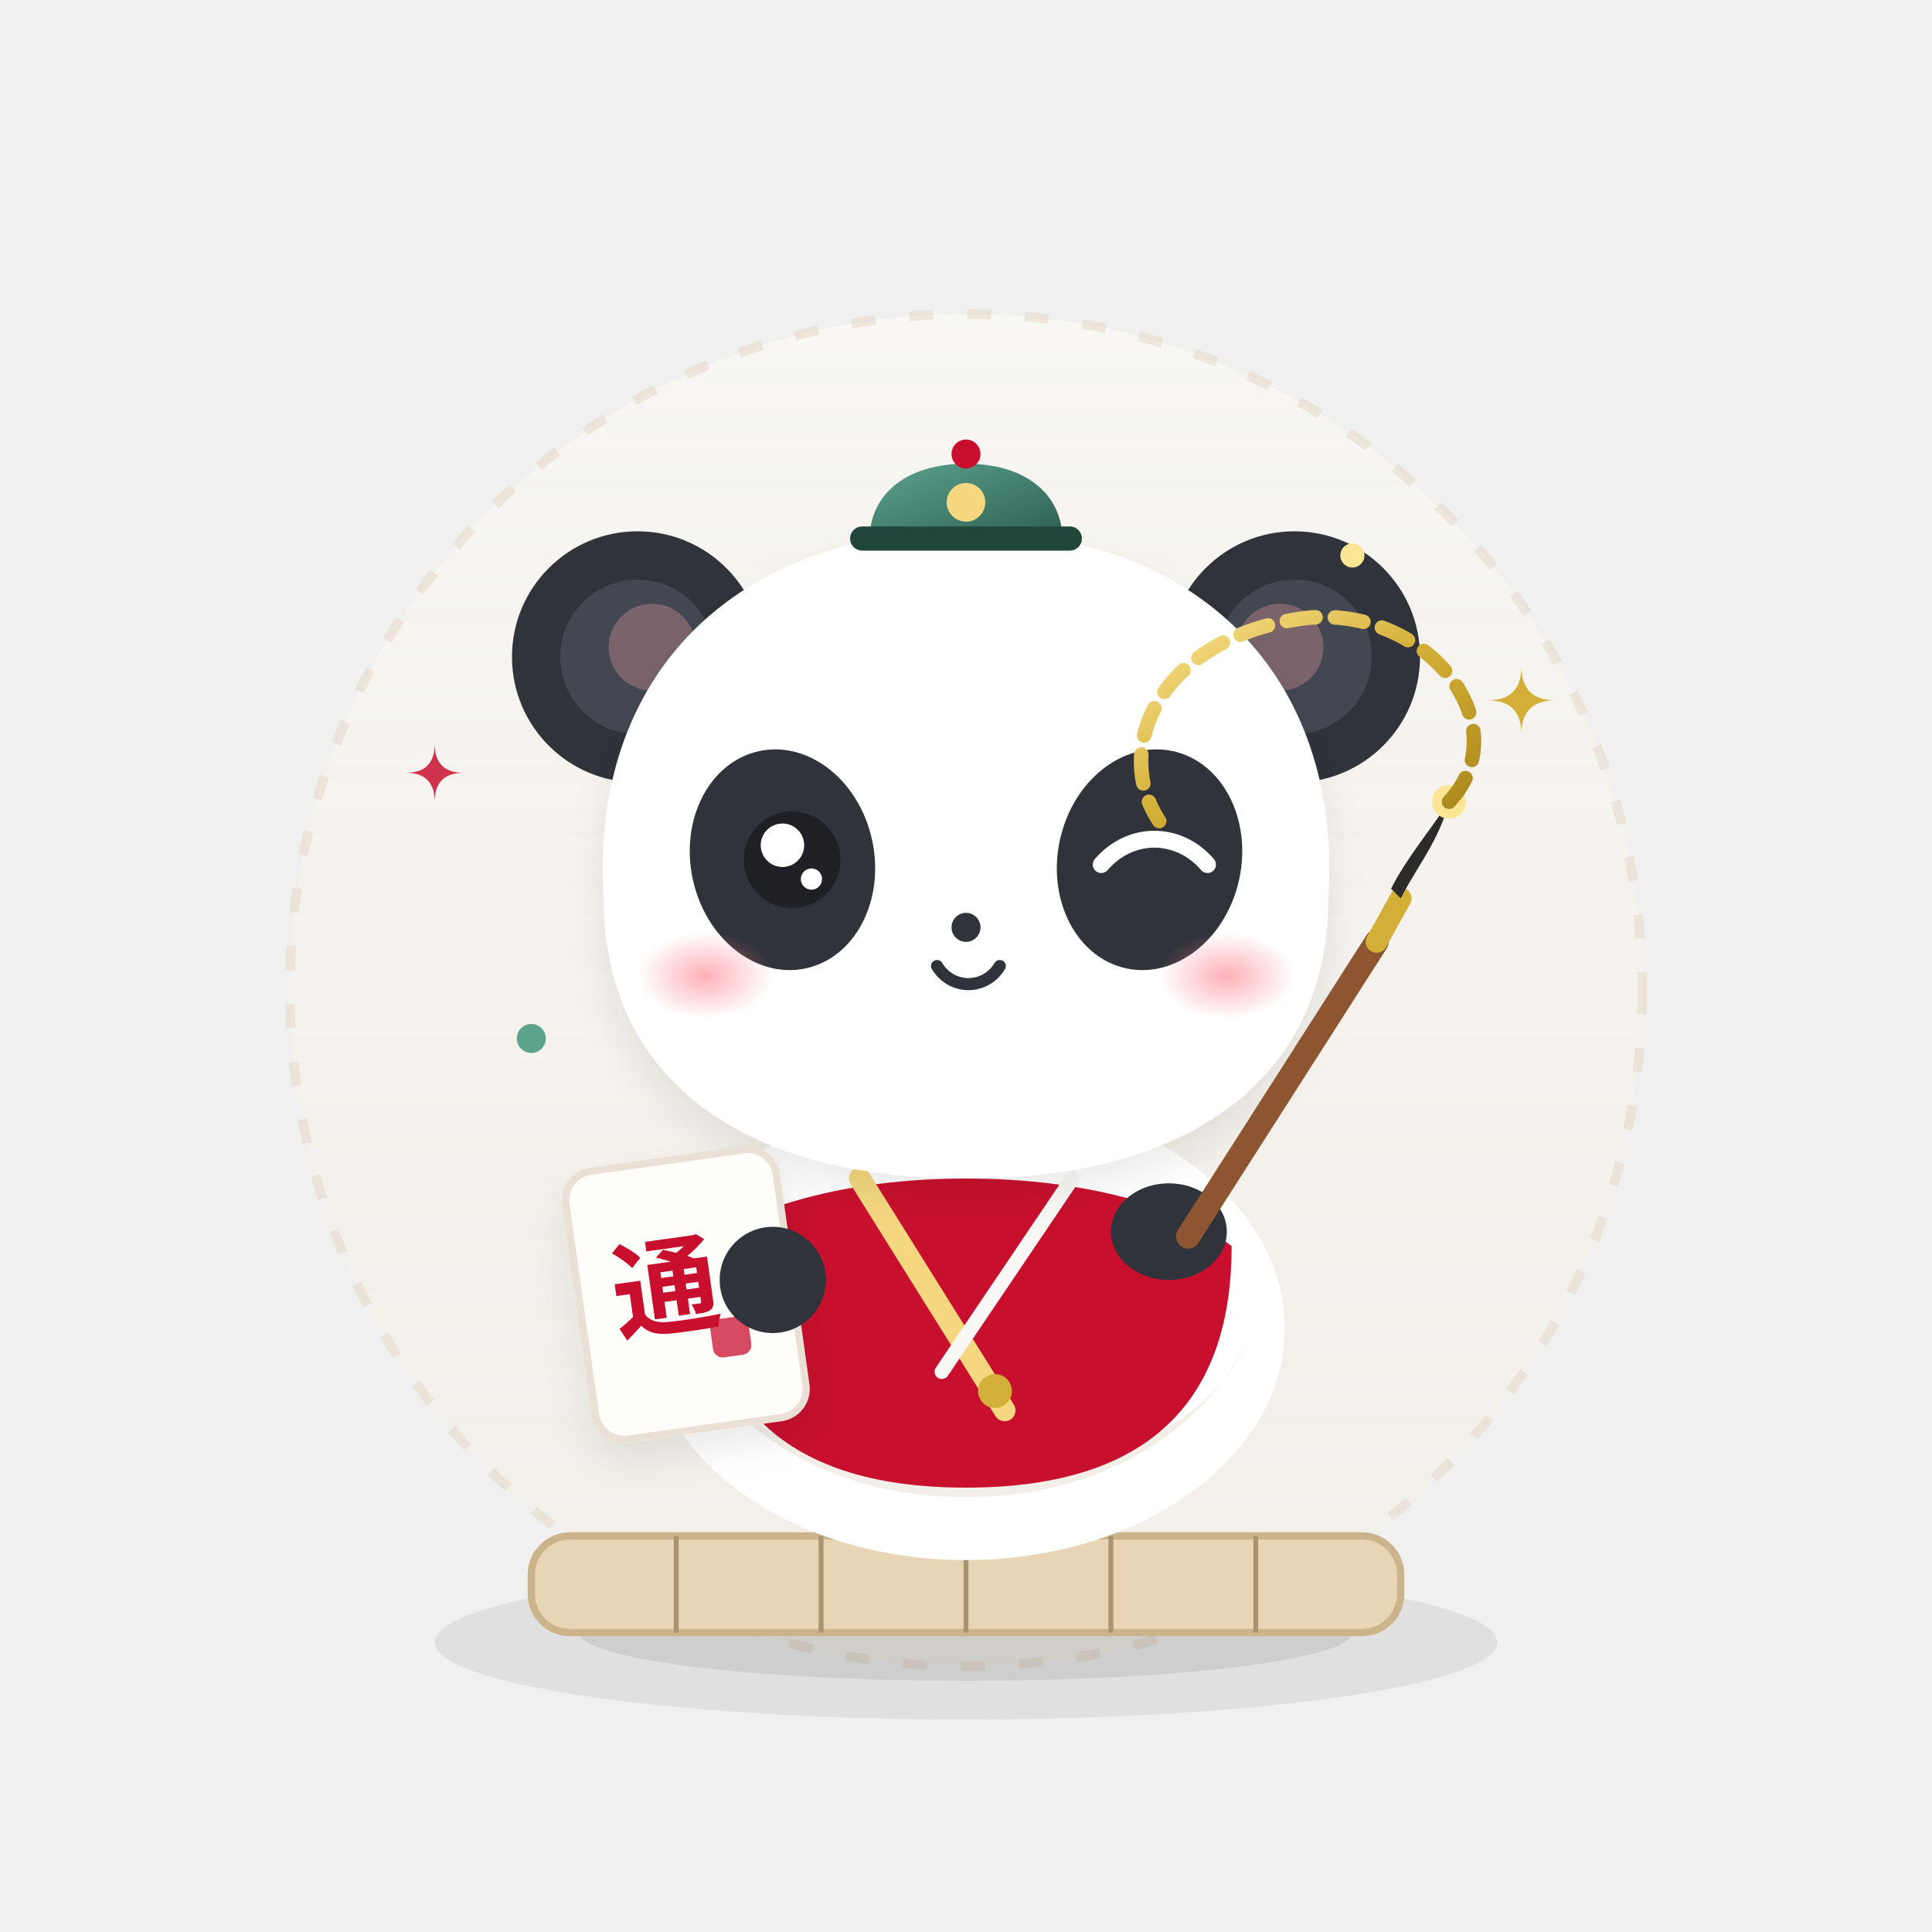
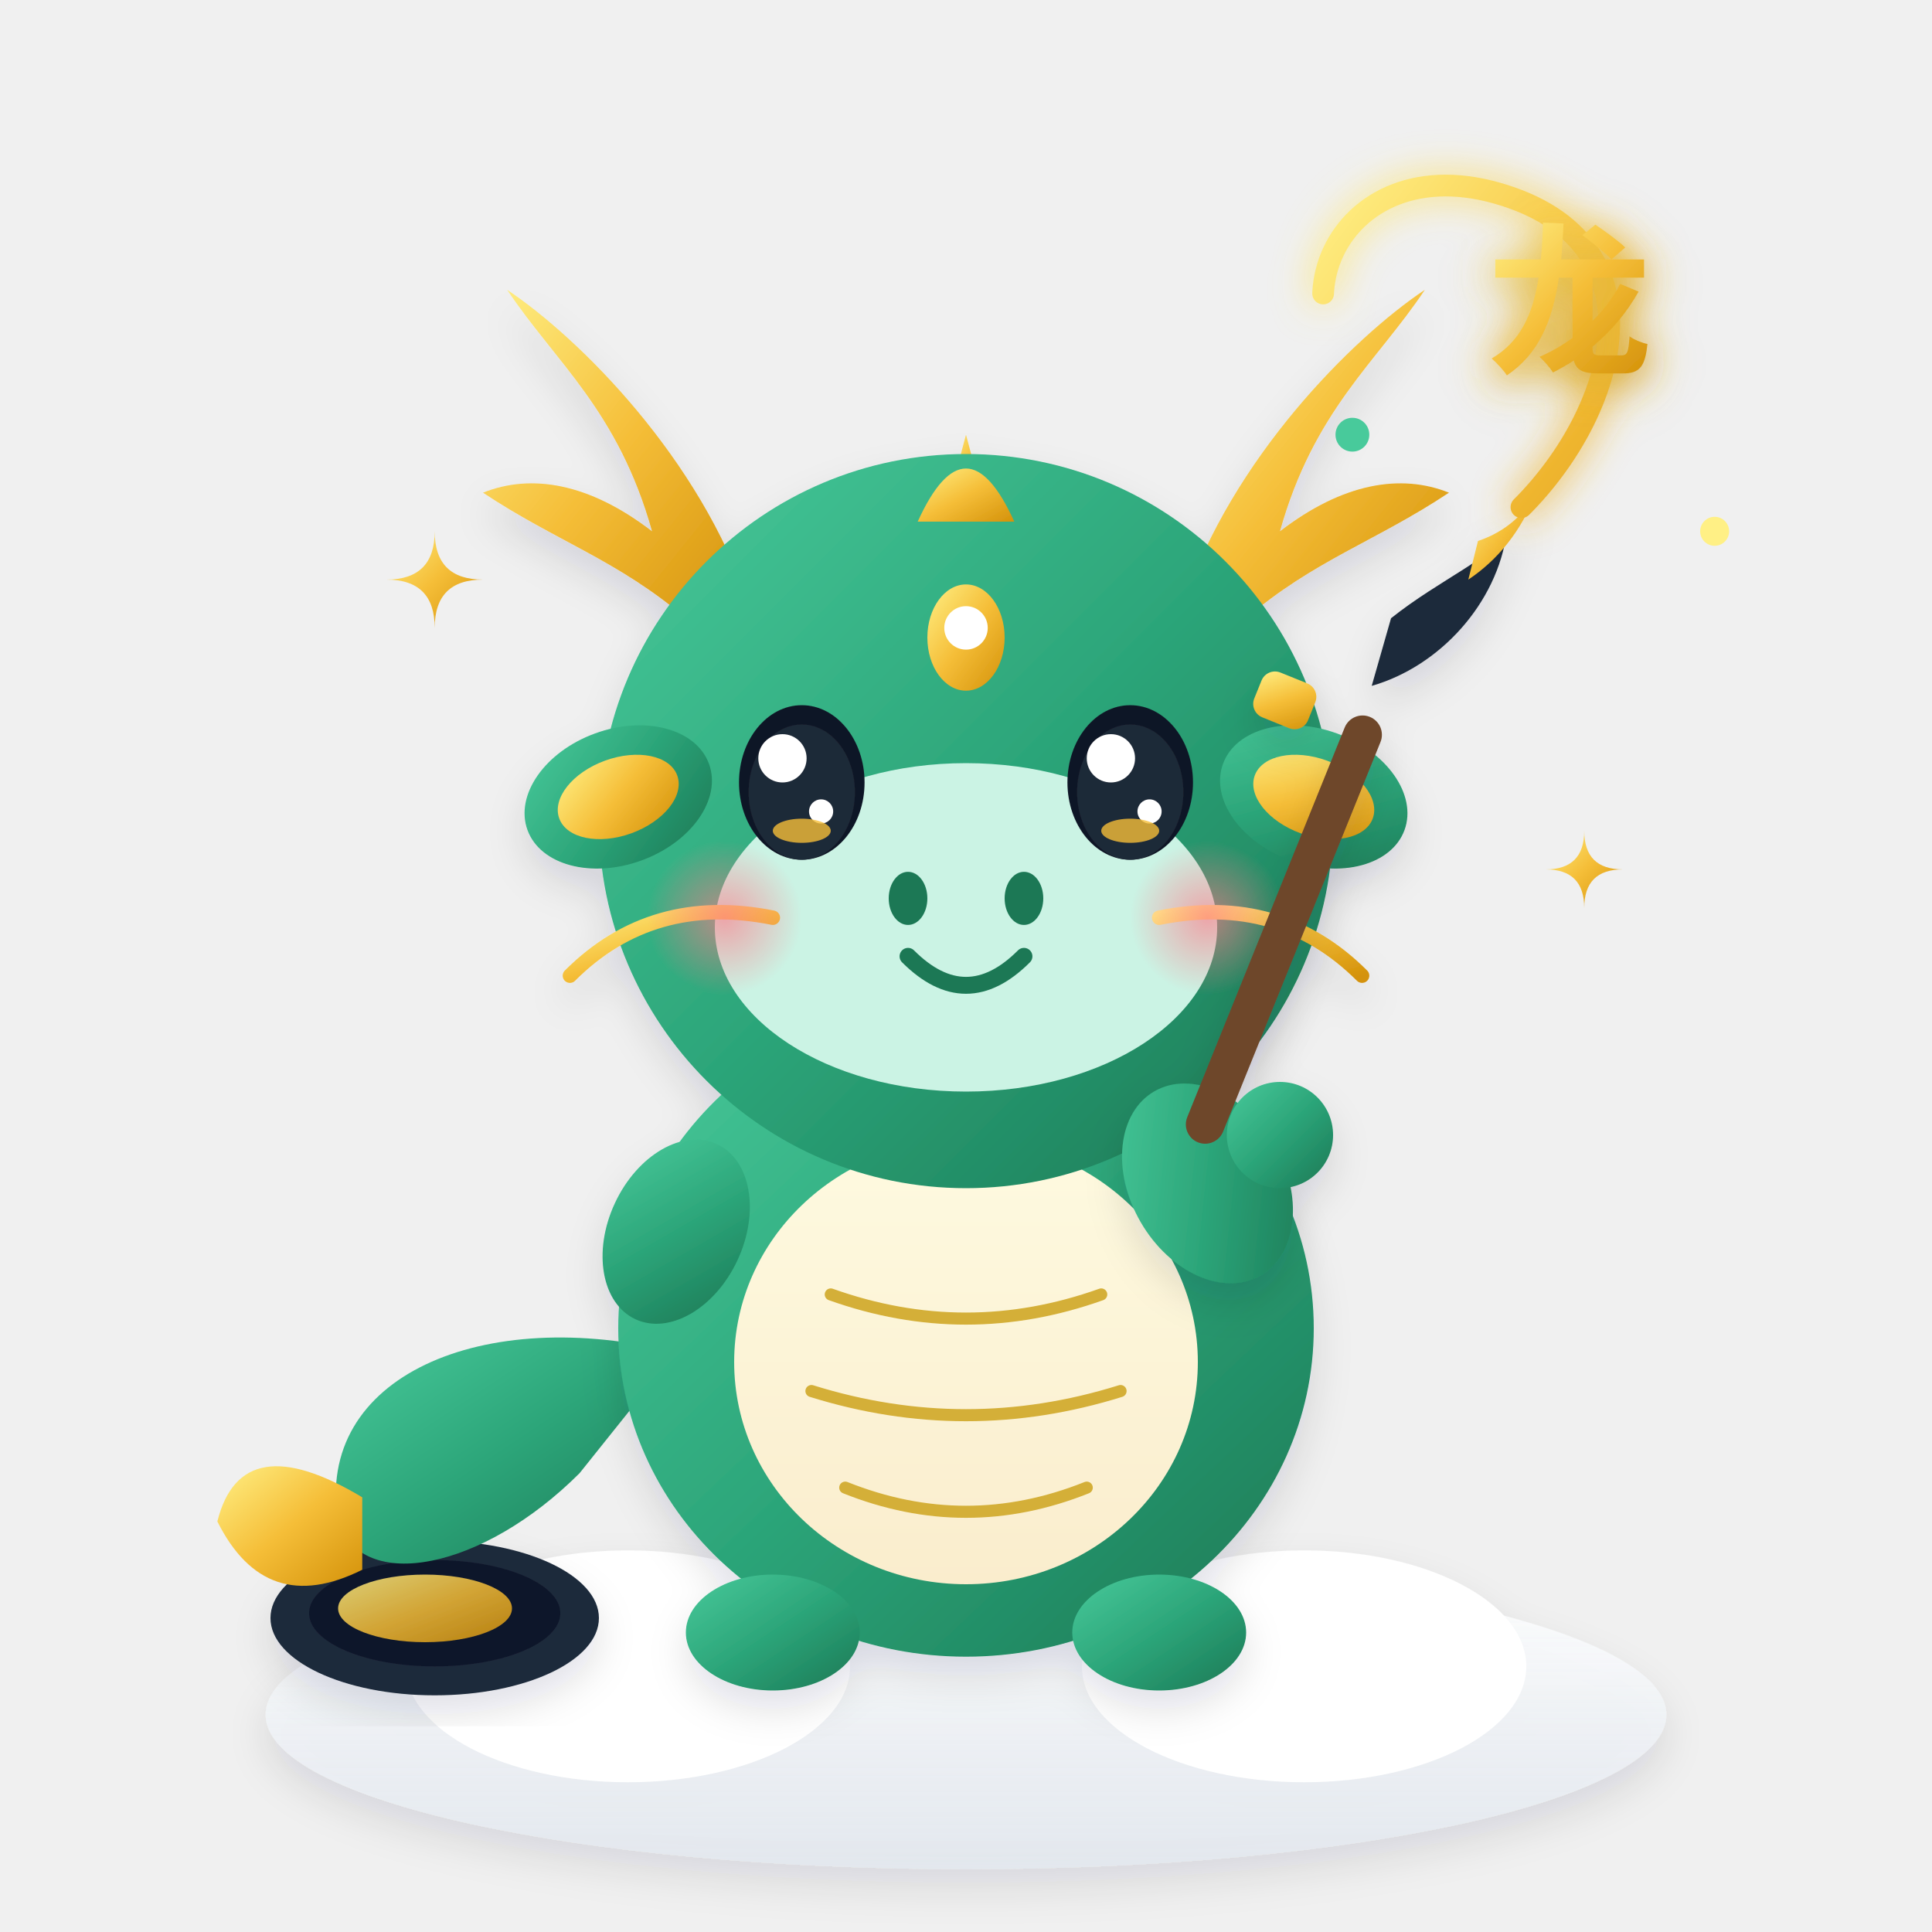
<svg xmlns="http://www.w3.org/2000/svg" viewBox="0 0 400 400" width="100%" height="100%">
  <defs>
-     <linearGradient id="brushCloudGrad" x1="0%" y1="0%" x2="0%" y2="100%">
-       <stop offset="0%" stop-color="#fffbf5" stop-opacity="0.95" />
-       <stop offset="100%" stop-color="#f5ede0" stop-opacity="0.75" />
+     <linearGradient id="brushJadeGrad" x1="0%" y1="0%" x2="100%" y2="100%">
+       <stop offset="0%" stop-color="#48ca9b" />
+       <stop offset="50%" stop-color="#2ca579" />
+       <stop offset="100%" stop-color="#1b7855" />
    </linearGradient>
    <linearGradient id="brushGoldGrad" x1="0%" y1="0%" x2="100%" y2="100%">
-       <stop offset="0%" stop-color="#fce594" />
-       <stop offset="50%" stop-color="#d4af37" />
-       <stop offset="100%" stop-color="#a8851b" />
+       <stop offset="0%" stop-color="#fff085" />
+       <stop offset="50%" stop-color="#f5be38" />
+       <stop offset="100%" stop-color="#d4920a" />
    </linearGradient>
-     <linearGradient id="brushJadeGrad" x1="0%" y1="0%" x2="100%" y2="100%">
-       <stop offset="0%" stop-color="#5ca38e" />
-       <stop offset="100%" stop-color="#2d5e51" />
+     <linearGradient id="brushBellyGrad" x1="0%" y1="0%" x2="0%" y2="100%">
+       <stop offset="0%" stop-color="#fefae0" />
+       <stop offset="100%" stop-color="#faedcd" />
+     </linearGradient>
+     <linearGradient id="brushCloudGrad" x1="0%" y1="0%" x2="0%" y2="100%">
+       <stop offset="0%" stop-color="#ffffff" stop-opacity="0.95" />
+       <stop offset="100%" stop-color="#e2e8f0" stop-opacity="0.8" />
    </linearGradient>
    <radialGradient id="brushBlush" cx="50%" cy="50%" r="50%">
-       <stop offset="0%" stop-color="#ff7b89" stop-opacity="0.6" />
+       <stop offset="0%" stop-color="#ff7b89" stop-opacity="0.65" />
      <stop offset="100%" stop-color="#ff7b89" stop-opacity="0" />
    </radialGradient>
+     <filter id="goldInkGlow" x="-30%" y="-30%" width="160%" height="160%">
+       <feGaussianBlur stdDeviation="4" result="blur" />
+       <feMerge>
+         <feMergeNode in="blur" />
+         <feMergeNode in="SourceGraphic" />
+       </feMerge>
+     </filter>
    <filter id="softShadow" x="-20%" y="-20%" width="140%" height="140%">
-       <feDropShadow dx="0" dy="4" stdDeviation="4" flood-color="#2b2b2b" flood-opacity="0.08" />
+       <feDropShadow dx="0" dy="4" stdDeviation="4" flood-color="#0f172a" flood-opacity="0.12" />
    </filter>
  </defs>
  <style>
    .brush-sway {
-       animation: brushSway 3.2s ease-in-out infinite;
-       transform-origin: 260px 220px;
+       animation: brushSwayMotion 3.2s ease-in-out infinite;
+       transform-origin: 240px 240px;
    }
-     .panda-nod {
-       animation: pandaNod 3.2s ease-in-out infinite;
+     .dragon-nod {
+       animation: dragonNodMotion 3.6s ease-in-out infinite;
      transform-origin: 200px 290px;
    }
-     .ink-trail {
+     .tail-wag {
+       animation: tailSwayMotion 3s ease-in-out infinite;
+       transform-origin: 130px 290px;
+     }
+     .ink-shimmer {
      animation: inkFloat 3s ease-in-out infinite alternate;
    }
    .magic-sparkle {
-       animation: twinkle 2.4s ease-in-out infinite alternate;
+       animation: sparkleAnim 2.4s ease-in-out infinite alternate;
    }

-     @keyframes brushSway {
+     @keyframes brushSwayMotion {
      0%, 100% {
        transform: rotate(0deg);
      }
      50% {
-         transform: rotate(6deg) translateY(-3px);
+         transform: rotate(8deg) translateY(-4px);
      }
    }
- 
-     @keyframes pandaNod {
+     @keyframes dragonNodMotion {
      0%, 100% {
-         transform: translateY(0) rotate(0deg);
+         transform: translateY(0);
      }
      50% {
-         transform: translateY(-5px) rotate(0.8deg);
+         transform: translateY(-5px);
      }
    }
- 
+     @keyframes tailSwayMotion {
+       0%, 100% {
+         transform: rotate(0deg);
+       }
+       50% {
+         transform: rotate(-6deg);
+       }
+     }
    @keyframes inkFloat {
      0% {
-         stroke-dashoffset: 0;
-         opacity: 0.7;
+         opacity: 0.85;
+         transform: translateY(0) scale(1);
      }
      100% {
-         stroke-dashoffset: 14;
-         opacity: 0.95;
+         opacity: 1;
+         transform: translateY(-5px) scale(1.04);
      }
    }
- 
-     @keyframes twinkle {
-       0% { opacity: 0.3; transform: scale(0.8) rotate(0deg); }
-       100% { opacity: 1; transform: scale(1.2) rotate(25deg); }
+     @keyframes sparkleAnim {
+       0% {
+         opacity: 0.3;
+         transform: scale(0.85);
+       }
+       100% {
+         opacity: 1;
+         transform: scale(1.2);
+       }
    }
  </style>
-   <circle cx="200" cy="205" r="140" fill="url(#brushCloudGrad)" opacity="0.6" />
-   <circle cx="200" cy="205" r="140" fill="none" stroke="#e6dbcc" stroke-width="2" stroke-dasharray="5 7" opacity="0.6" />
-   <ellipse cx="200" cy="340" rx="110" ry="16" fill="#2b2b2b" opacity="0.08" />
-   <ellipse cx="200" cy="338" rx="80" ry="10" fill="#2b2b2b" opacity="0.1" />
-   <rect x="110" y="318" width="180" height="20" rx="8" fill="#e8d5b5" stroke="#cbb38b" stroke-width="1.5" />
-   <line x1="140" y1="318" x2="140" y2="338" stroke="#aa936f" stroke-width="1" />
-   <line x1="170" y1="318" x2="170" y2="338" stroke="#aa936f" stroke-width="1" />
-   <line x1="200" y1="318" x2="200" y2="338" stroke="#aa936f" stroke-width="1" />
-   <line x1="230" y1="318" x2="230" y2="338" stroke="#aa936f" stroke-width="1" />
-   <line x1="260" y1="318" x2="260" y2="338" stroke="#aa936f" stroke-width="1" />
-   <g class="panda-nod">
+   <g filter="url(#softShadow)">
+     <ellipse cx="200" cy="355" rx="145" ry="32" fill="url(#brushCloudGrad)" />
+     <ellipse cx="130" cy="345" rx="46" ry="24" fill="#ffffff" />
+     <ellipse cx="270" cy="345" rx="46" ry="24" fill="#ffffff" />
+   </g>
+   <g filter="url(#softShadow)">
+     <ellipse cx="90" cy="335" rx="34" ry="16" fill="#1e293b" />
+     <ellipse cx="90" cy="334" rx="26" ry="11" fill="#0f172a" />
+     <ellipse cx="88" cy="333" rx="18" ry="7" fill="url(#brushGoldGrad)" opacity="0.85" />
+   </g>
+   <g class="tail-wag">
+     <path d="M 140 280 C 100 270, 65 285, 70 315 C 75 330, 100 325, 120 305 Z" fill="url(#brushJadeGrad)" />
+     <path d="M 75 310 Q 50 295 45 315 Q 55 335 75 325 Z" fill="url(#brushGoldGrad)" />
+   </g>
+   <g class="dragon-nod" filter="url(#softShadow)">
+     <ellipse cx="200" cy="275" rx="72" ry="68" fill="url(#brushJadeGrad)" />
+     <ellipse cx="200" cy="282" rx="48" ry="46" fill="url(#brushBellyGrad)" />
+     <path d="M 172 268 Q 200 278 228 268" fill="none" stroke="#d4af37" stroke-width="2.5" stroke-linecap="round" />
+     <path d="M 168 288 Q 200 298 232 288" fill="none" stroke="#d4af37" stroke-width="2.5" stroke-linecap="round" />
+     <path d="M 175 308 Q 200 318 225 308" fill="none" stroke="#d4af37" stroke-width="2.5" stroke-linecap="round" />
+     <polygon points="196,105 204,105 200,90" fill="url(#brushGoldGrad)" />
+     <polygon points="196,122 204,122 200,108" fill="url(#brushGoldGrad)" />
+     <ellipse cx="160" cy="338" rx="18" ry="12" fill="url(#brushJadeGrad)" />
+     <ellipse cx="240" cy="338" rx="18" ry="12" fill="url(#brushJadeGrad)" />
+     <path d="M 155 125 C 145 95, 120 70, 105 60 C 115 75, 128 85, 135 110 C 122 100, 110 98, 100 102 C 115 112, 128 116, 142 128 Z" fill="url(#brushGoldGrad)" />
+     <path d="M 245 125 C 255 95, 280 70, 295 60 C 285 75, 272 85, 265 110 C 278 100, 290 98, 300 102 C 285 112, 272 116, 258 128 Z" fill="url(#brushGoldGrad)" />
+     <circle cx="200" cy="170" r="76" fill="url(#brushJadeGrad)" />
+     <ellipse cx="128" cy="165" rx="20" ry="14" fill="url(#brushJadeGrad)" transform="rotate(-20 128 165)" />
+     <ellipse cx="128" cy="165" rx="13" ry="8" fill="url(#brushGoldGrad)" transform="rotate(-20 128 165)" />
+     <ellipse cx="272" cy="165" rx="20" ry="14" fill="url(#brushJadeGrad)" transform="rotate(20 272 165)" />
+     <ellipse cx="272" cy="165" rx="13" ry="8" fill="url(#brushGoldGrad)" transform="rotate(20 272 165)" />
+     <ellipse cx="200" cy="132" rx="8" ry="11" fill="url(#brushGoldGrad)" />
+     <circle cx="200" cy="130" r="4.5" fill="#ffffff" />
+     <ellipse cx="200" cy="192" rx="52" ry="34" fill="#cbf3e4" />
+     <ellipse cx="188" cy="186" rx="4" ry="5.5" fill="#1b7855" />
+     <ellipse cx="212" cy="186" rx="4" ry="5.5" fill="#1b7855" />
+     <path d="M 188 198 Q 200 210 212 198" fill="none" stroke="#1b7855" stroke-width="3.5" stroke-linecap="round" />
+     <path d="M 160 190 Q 135 185 118 202" fill="none" stroke="url(#brushGoldGrad)" stroke-width="3" stroke-linecap="round" />
+     <path d="M 240 190 Q 265 185 282 202" fill="none" stroke="url(#brushGoldGrad)" stroke-width="3" stroke-linecap="round" />
+     <circle cx="150" cy="190" r="16" fill="url(#brushBlush)" />
+     <circle cx="250" cy="190" r="16" fill="url(#brushBlush)" />
    <g>
-       <circle cx="132" cy="136" r="26" fill="#31333b" />
-       <circle cx="132" cy="136" r="16" fill="#434752" />
-       <circle cx="135" cy="134" r="9" fill="#fca5a5" opacity="0.3" />
-       <circle cx="268" cy="136" r="26" fill="#31333b" />
-       <circle cx="268" cy="136" r="16" fill="#434752" />
-       <circle cx="265" cy="134" r="9" fill="#fca5a5" opacity="0.3" />
+       <ellipse cx="166" cy="162" rx="13" ry="16" fill="#111827" />
+       <ellipse cx="166" cy="164" rx="11" ry="14" fill="#1f2937" />
+       <circle cx="162" cy="157" r="5" fill="#ffffff" />
+       <circle cx="170" cy="168" r="2.5" fill="#ffffff" />
+       <ellipse cx="166" cy="172" rx="6" ry="2.5" fill="#f5be38" opacity="0.8" />
+       <ellipse cx="234" cy="162" rx="13" ry="16" fill="#111827" />
+       <ellipse cx="234" cy="164" rx="11" ry="14" fill="#1f2937" />
+       <circle cx="230" cy="157" r="5" fill="#ffffff" />
+       <circle cx="238" cy="168" r="2.5" fill="#ffffff" />
+       <ellipse cx="234" cy="172" rx="6" ry="2.5" fill="#f5be38" opacity="0.8" />
    </g>
-     <g id="brush-body">
-       <ellipse cx="200" cy="275" rx="66" ry="48" fill="#ffffff" />
-       <path d="M142 278 C 158 315 242 315 258 278 C 248 298 226 310 200 310 C 174 310 152 298 142 278 Z" fill="#ebe4d8" opacity="0.6" />
-       <path d="M145 258 C 145 288 160 308 200 308 C 240 308 255 288 255 258 C 245 250 225 244 200 244 C 175 244 155 250 145 258 Z" fill="#c8102e" />
-       <path d="M178 244 L 208 292" stroke="#f5d77f" stroke-width="4.5" stroke-linecap="round" />
-       <path d="M222 244 L 195 284" stroke="#faf8f5" stroke-width="3" stroke-linecap="round" />
-       <circle cx="206" cy="288" r="3.5" fill="#d4af37" />
-     </g>
-     <g id="brush-head">
-       <path d="M125 186 C 122 140 152 110 200 110 C 248 110 278 140 275 186 C 275 222 248 244 200 244 C 152 244 125 222 125 186 Z" fill="#ffffff" filter="url(#softShadow)" />
-       <ellipse cx="162" cy="178" rx="19" ry="23" fill="#31333b" transform="rotate(-12 162 178)" />
-       <ellipse cx="238" cy="178" rx="19" ry="23" fill="#31333b" transform="rotate(12 238 178)" />
-       <circle cx="164" cy="178" r="10" fill="#1e2026" />
-       <circle cx="162" cy="175" r="4.5" fill="#ffffff" />
-       <circle cx="168" cy="182" r="2.2" fill="#ffffff" />
-       <path d="M228 179 C 234 172 244 172 250 179" fill="none" stroke="#ffffff" stroke-width="3.5" stroke-linecap="round" />
-       <ellipse cx="146" cy="202" rx="14" ry="9" fill="url(#brushBlush)" />
-       <ellipse cx="254" cy="202" rx="14" ry="9" fill="url(#brushBlush)" />
-       <circle cx="200" cy="192" r="3" fill="#31333b" />
-       <path d="M194 200 C 197 205 204 205 207 200" fill="none" stroke="#31333b" stroke-width="2.5" stroke-linecap="round" />
-       <path d="M180 112 C 180 102 188 96 200 96 C 212 96 220 102 220 112 Z" fill="url(#brushJadeGrad)" />
-       <rect x="176" y="109" width="48" height="5" rx="2.5" fill="#20453b" />
-       <circle cx="200" cy="104" r="4" fill="#f5d77f" />
-       <circle cx="200" cy="94" r="3" fill="#c8102e" />
-     </g>
-     <g>
-       <rect x="120" y="240" width="44" height="56" rx="6" fill="#fffdfa" stroke="#eae0d5" stroke-width="1.5" transform="rotate(-8 142 268)" filter="url(#softShadow)" />
-       <text x="138" y="274" font-family="'Noto Serif SC', serif" font-size="22" fill="#c8102e" font-weight="900" text-anchor="middle" transform="rotate(-8 142 268)">通</text>
-       <rect x="146" y="274" width="8" height="8" rx="2" fill="#c8102e" opacity="0.75" transform="rotate(-8 142 268)" />
-       <circle cx="160" cy="265" r="11" fill="#31333b" />
-     </g>
-     <g class="brush-sway">
-       <ellipse cx="242" cy="255" rx="12" ry="10" fill="#31333b" />
-       <path d="M246 256 L 285 195" stroke="#8d5630" stroke-width="5" stroke-linecap="round" />
-       <path d="M285 195 L 290 186" stroke="#d4af37" stroke-width="4.5" stroke-linecap="round" />
-       <path d="M290 186 C 293 180 298 174 300 166 C 296 172 291 178 288 184 Z" fill="#2b2b2b" />
-       <circle cx="300" cy="166" r="3.5" fill="#fce594" />
-     </g>
+     <path d="M 190 108 Q 200 86 210 108 Z" fill="url(#brushGoldGrad)" />
+     <ellipse cx="140" cy="255" rx="14" ry="20" fill="url(#brushJadeGrad)" transform="rotate(25 140 255)" />
  </g>
-   <path class="ink-trail" d="M300 166 C 315 150 295 125 270 128 C 240 132 230 155 240 170" fill="none" stroke="url(#brushGoldGrad)" stroke-width="3" stroke-linecap="round" stroke-dasharray="6 4" />
-   <g class="magic-sparkle" transform="translate(315, 145)">
-     <path d="M0 -7 Q 0 0 7 0 Q 0 0 0 7 Q 0 0 -7 0 Q 0 0 0 -7 Z" fill="#d4af37" />
+   <g class="brush-sway" filter="url(#softShadow)">
+     <ellipse cx="250" cy="245" rx="16" ry="22" fill="url(#brushJadeGrad)" transform="rotate(-30 250 245)" />
+     <circle cx="265" cy="235" r="11" fill="url(#brushJadeGrad)" />
+     <rect x="262" y="145" width="8" height="95" rx="4" fill="#6e462c" transform="rotate(22 266 192)" />
+     <rect x="260" y="140" width="12" height="10" rx="3" fill="url(#brushGoldGrad)" transform="rotate(22 266 145)" />
+     <path d="M 288 128 C 298 120, 310 115, 312 110 C 310 125, 298 138, 284 142 Z" fill="#1e293b" />
+     <path d="M 306 112 C 312 110, 316 106, 318 102 C 315 110, 310 116, 304 120 Z" fill="url(#brushGoldGrad)" />
  </g>
-   <g class="magic-sparkle" transform="translate(90, 160)">
-     <path d="M0 -6 Q 0 0 6 0 Q 0 0 0 6 Q 0 0 -6 0 Q 0 0 0 -6 Z" fill="#c8102e" opacity="0.85" />
+   <g class="ink-shimmer" filter="url(#goldInkGlow)">
+     <path d="M 315 105 C 335 85, 345 50, 310 40 C 275 30, 260 70, 290 85 C 320 100, 335 120, 350 140" fill="none" stroke="url(#brushGoldGrad)" stroke-width="4.5" stroke-linecap="round" stroke-dasharray="140" stroke-dashoffset="10" />
+     <text x="325" y="75" font-family="'Noto Serif SC', 'Songti SC', 'STSong', serif" font-size="34" font-weight="900" fill="url(#brushGoldGrad)" text-anchor="middle" filter="drop-shadow(0 2px 4px rgba(212,175,55,0.6))">龙</text>
  </g>
-   <circle cx="280" cy="115" r="2.5" fill="#fce594" />
-   <circle cx="110" cy="215" r="3" fill="#5ca38e" />
+   <g class="magic-sparkle">
+     <path d="M 80 120 Q 90 120 90 110 Q 90 120 100 120 Q 90 120 90 130 Q 90 120 80 120 Z" fill="url(#brushGoldGrad)" />
+     <path d="M 320 180 Q 328 180 328 172 Q 328 180 336 180 Q 328 180 328 188 Q 328 180 320 180 Z" fill="url(#brushGoldGrad)" />
+     <circle cx="280" cy="90" r="3.5" fill="#48ca9b" />
+     <circle cx="355" cy="110" r="3" fill="#fff085" />
+   </g>
</svg>
